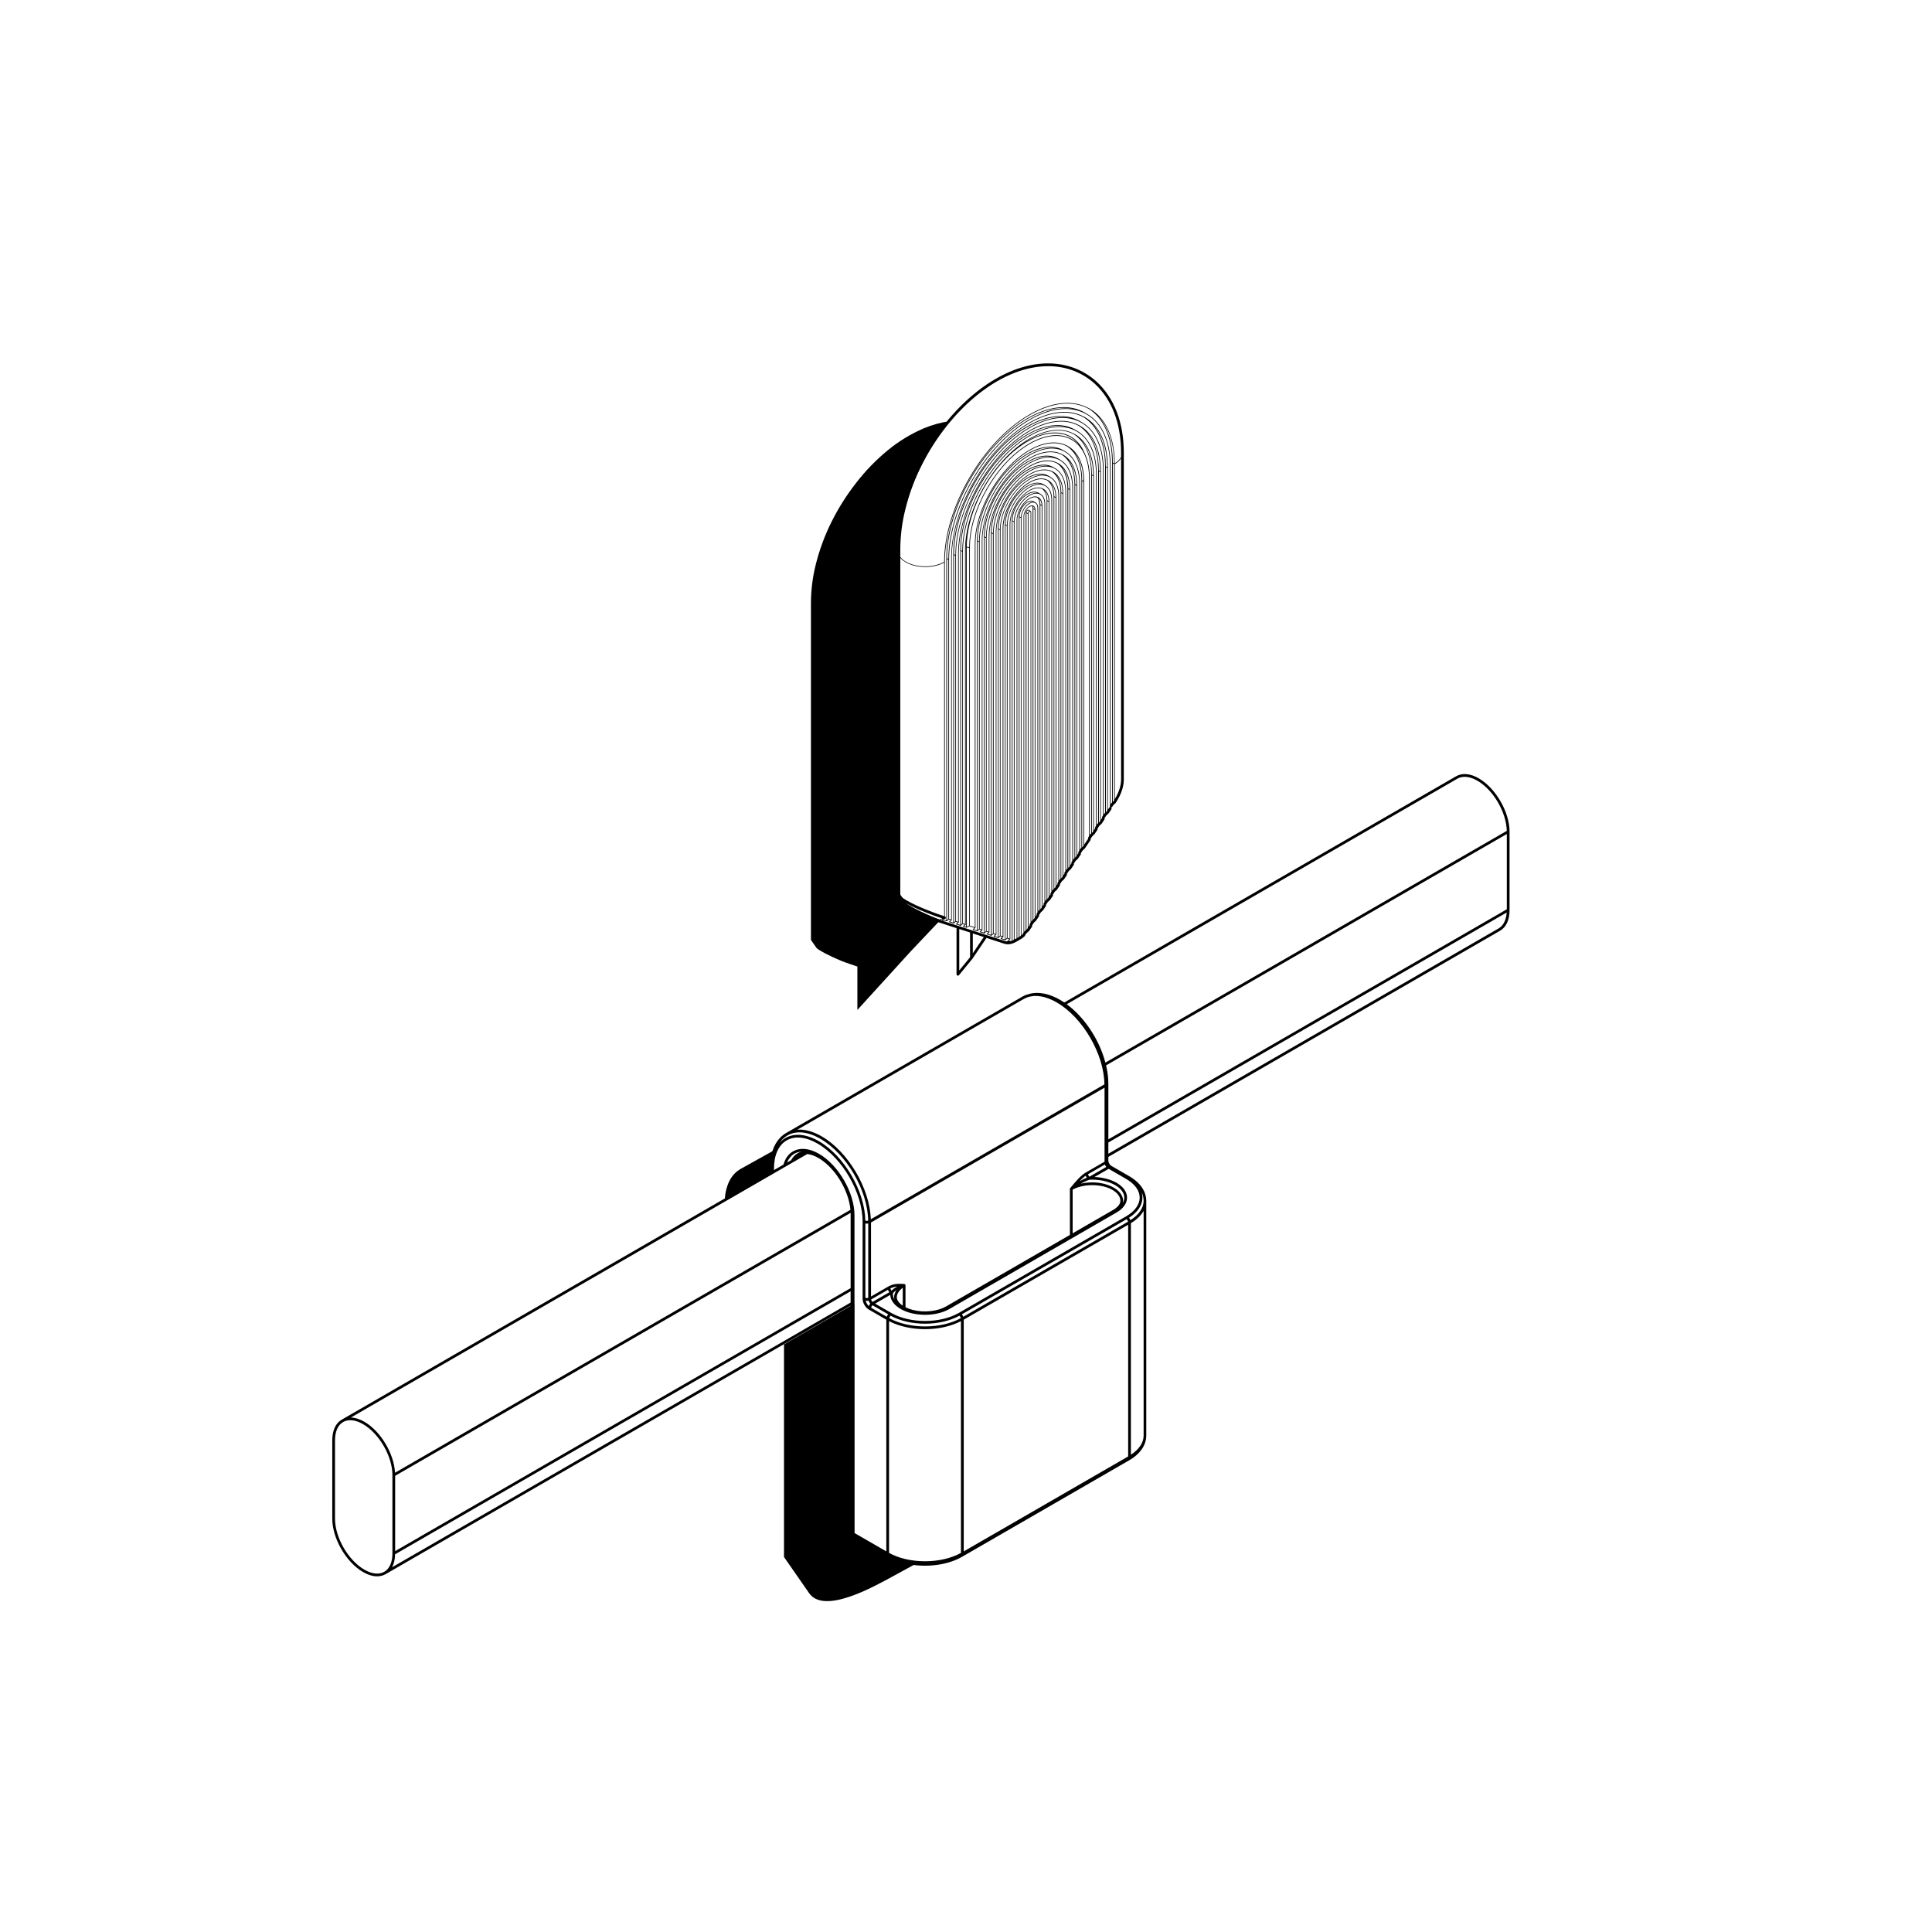
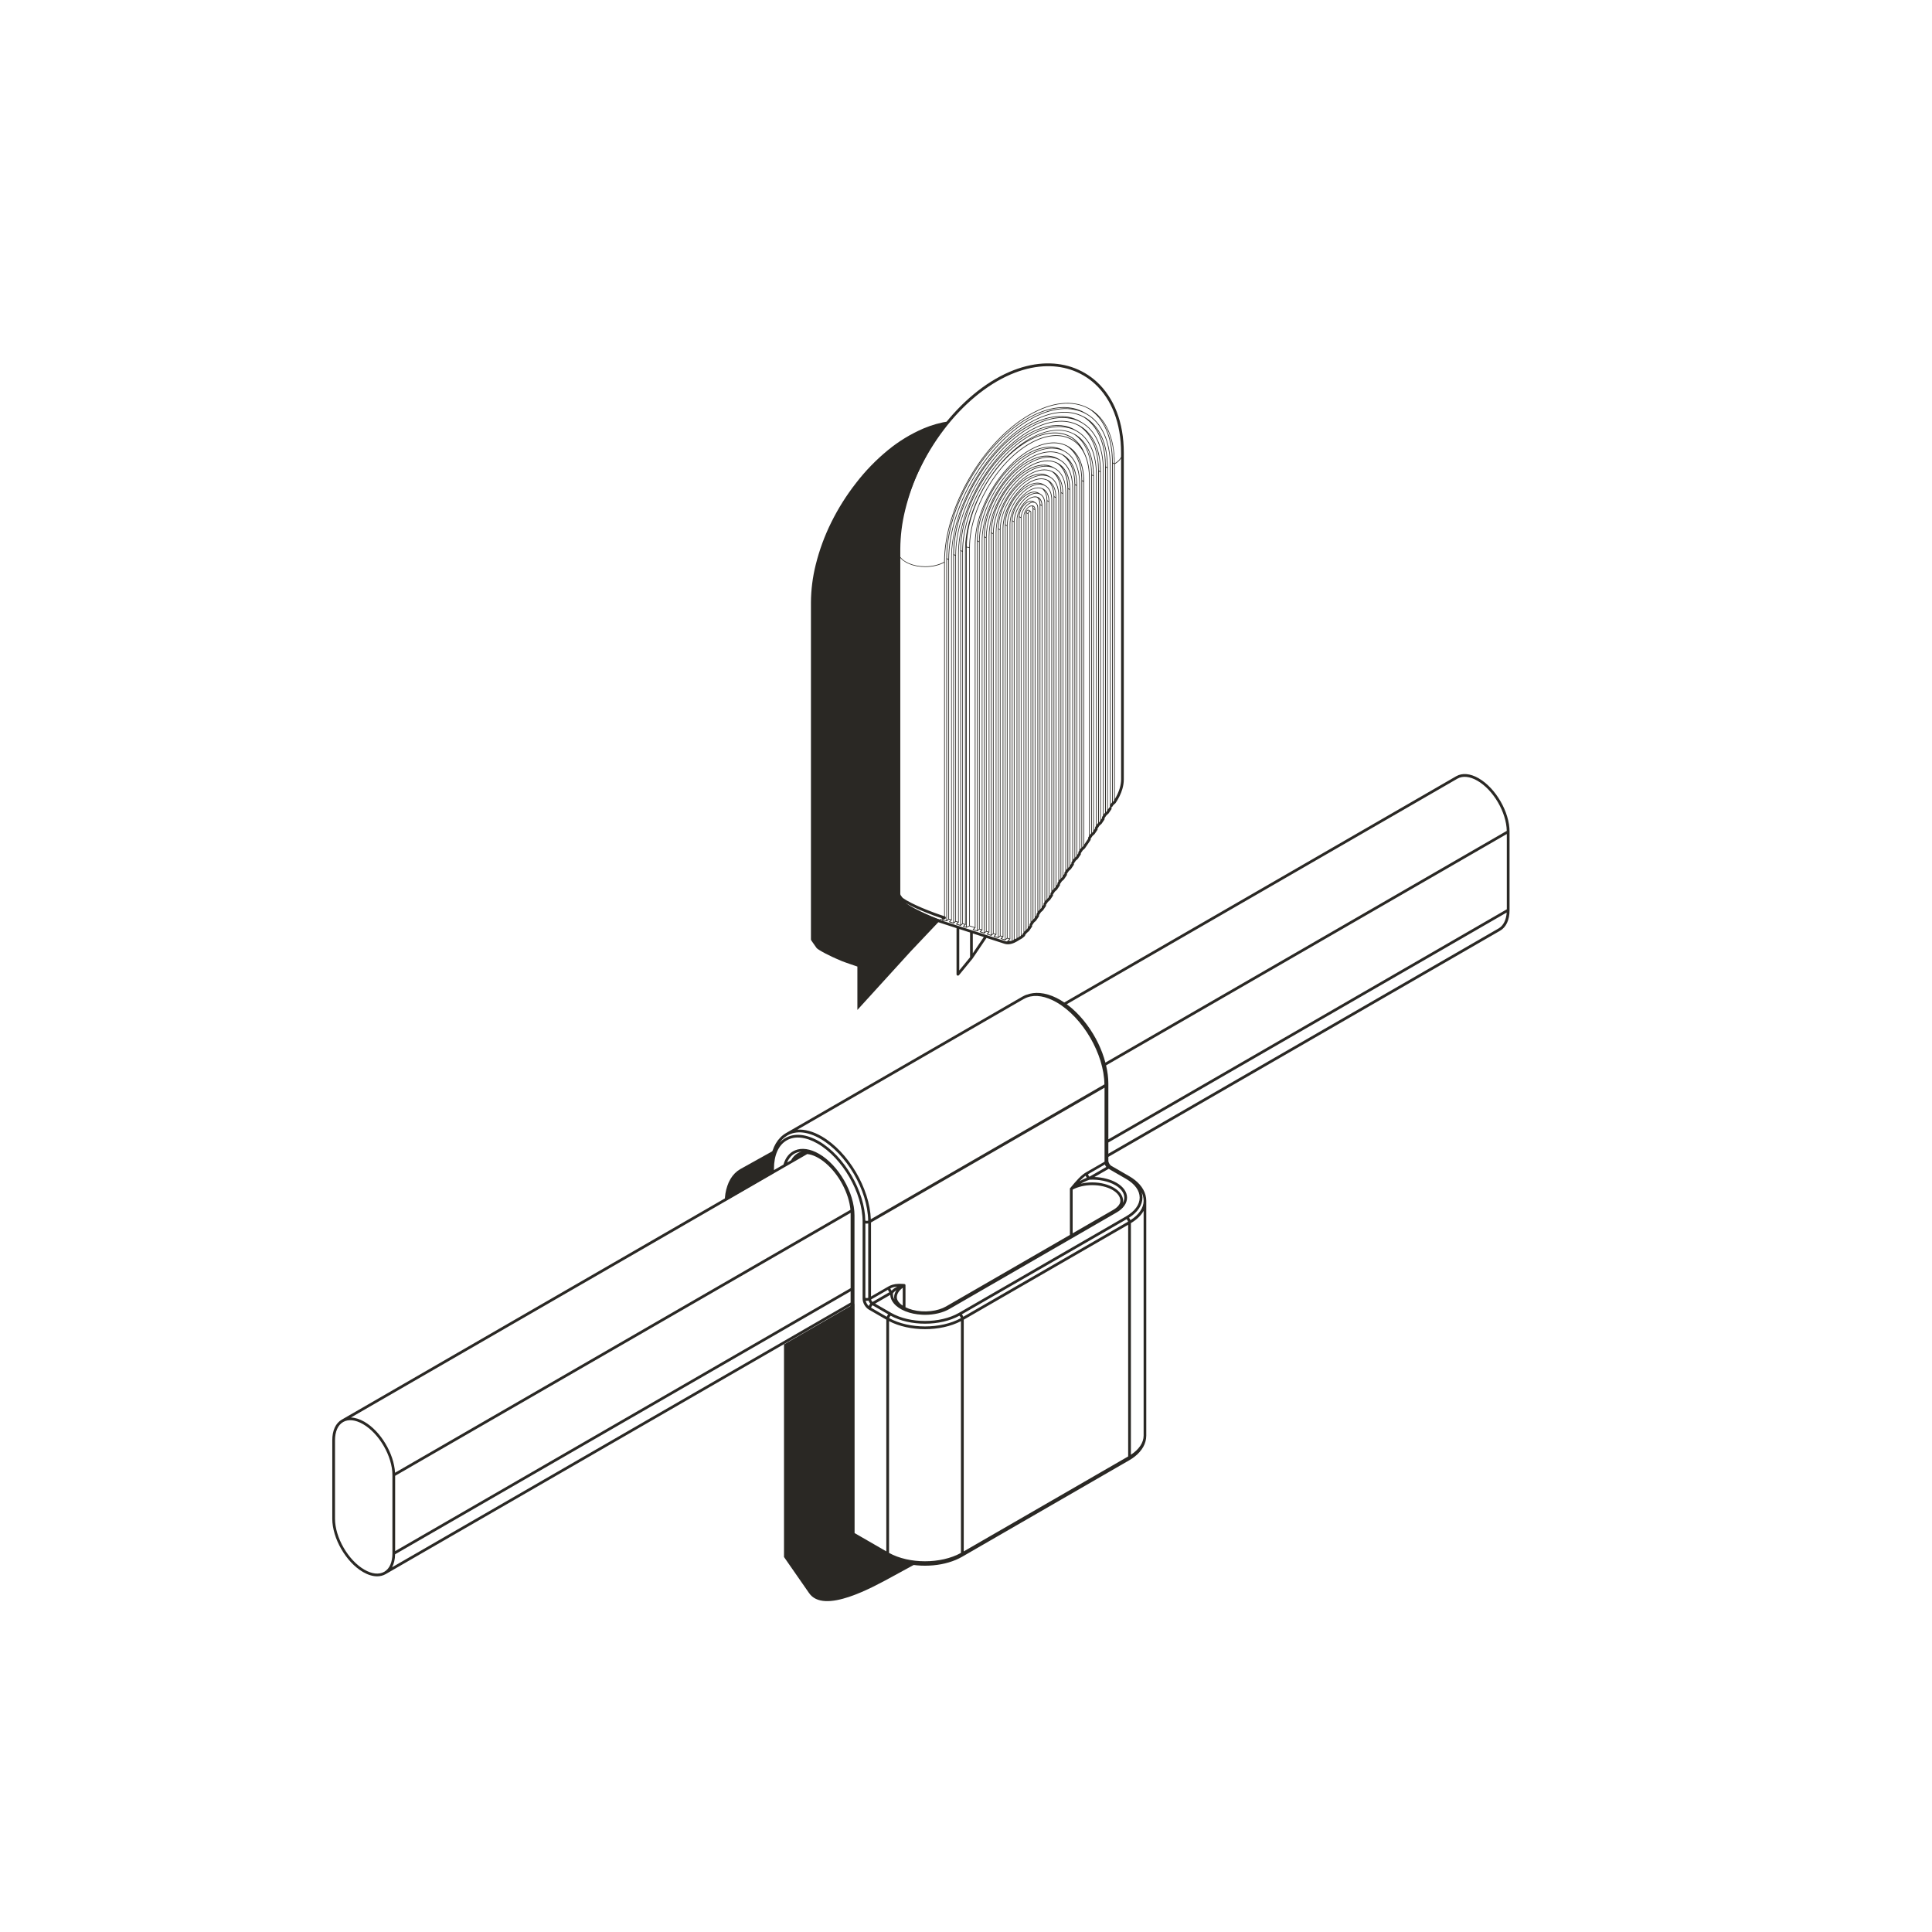
- <svg xmlns="http://www.w3.org/2000/svg" viewBox="0 0 1000 1000">
+ <svg xmlns="http://www.w3.org/2000/svg" viewBox="0 0 1000 1000" fill="#2A2824">
  <g id="Layer_2" data-name="Layer 2">
    <path d="M464.291,464.01s.043.057.057.071v.028c.906,1.303,1.799,2.578,2.62,3.824h0c.085.113.184.241.312.368.312.312.836.708,1.53,1.147.411.269.878.552,1.416.864.524.297,1.105.623,1.728.963,1.006.538,2.153,1.119,3.385,1.714,1.6.779,3.328,1.558,4.985,2.252,1.784.751,3.484,1.43,4.928,1.94l1.246.425,8.597,2.79v23.92c0,.043.014.099.028.142,0,.043.014.085.043.128.014.043.043.071.071.113s.057.085.099.113c0,0,0,.014.028.028.028.028.071.043.113.057.028.014.057.043.085.043.085.028.17.057.255.057.099,0,.198-.028.283-.057.028,0,.043-.028.057-.043.057-.043.128-.085.17-.128,0,0,.014,0,.028-.014l7.01-8.554s0-.028.014-.028c0,0,.014,0,.014-.014l7.223-10.693,9.319,3.031c.538.17,1.119.269,1.728.269,1.374,0,2.889-.453,4.39-1.317l1.119-.651s.057-.043.071-.071c.212-.128.425-.227.623-.368h.014l.977-.567.028-.028h.014c.524-.354,1.034-.779,1.53-1.246.17-.17.227-.397.198-.609.312-.354.637-.722.935-1.105.34-.269.651-.524.935-.779.028-.028.043-.057.071-.085.043-.043.099-.071.128-.113l1.445-2.139c.142-.212.142-.467.043-.694l1.02-1.515.977-.864s.043-.057.071-.085c.014-.014.043-.028.043-.043l1.444-2.139c.142-.212.142-.467.043-.694l1.02-1.515.977-.864s.043-.057.071-.085c.014-.014.043-.028.043-.043l1.444-2.139c.142-.212.142-.467.043-.68l1.02-1.515.977-.864s.043-.057.071-.085c.014-.014.043-.028.057-.043l1.444-2.139c.142-.212.142-.467.043-.694l1.02-1.515.977-.864s.043-.057.071-.085c.014-.014.043-.028.043-.043l1.444-2.139c.142-.212.142-.467.043-.68l1.02-1.515.977-.864s.043-.057.071-.085c.014-.014.043-.028.057-.043l1.444-2.139c.142-.212.142-.467.043-.694l1.02-1.515.977-.864s.043-.057.071-.085c.014-.014.043-.028.057-.043l1.444-2.139c.142-.212.142-.467.043-.694l1.02-1.515.977-.864s.043-.057.071-.085c.014-.014.043-.028.043-.043l1.444-2.139c.142-.212.142-.467.043-.694l1.02-1.515.977-.864s.043-.057.071-.085c.014-.014.043-.028.057-.043l2.903-4.291c.142-.212.142-.467.043-.694l1.006-1.473.977-.864s.043-.057.071-.085c.014-.014.043-.028.043-.043l1.444-2.139c.142-.212.142-.467.043-.68l1.02-1.515.977-.864s.043-.057.071-.085c.014-.014.043-.028.057-.043l1.444-2.139c.142-.212.142-.467.043-.694l1.02-1.515.977-.864s.043-.057.071-.085c.014-.014.043-.028.057-.043l1.444-2.139c.212-.312.142-.722-.156-.949.227,0,.439-.113.581-.312.212-.297.411-.609.637-.963.326-.283.637-.567.963-.836.028-.028.057-.071.085-.099.014-.014.043-.028.057-.043,1.586-2.337,2.804-4.843,3.512-7.265.496-1.714.751-3.371.751-4.928h0v-169.154c0-7.789-1.232-14.941-3.668-21.229-2.351-6.061-5.891-11.386-10.282-15.423-3.739-3.441-8.271-6.104-13.1-7.69-4.673-1.53-9.687-2.139-14.913-1.813-5.622.368-11.429,1.827-17.25,4.334-6.302,2.719-12.548,6.628-18.567,11.627-5.934,4.928-11.5,10.792-16.542,17.434-4.928,6.472-9.22,13.497-12.774,20.875-3.569,7.435-6.302,15.026-8.101,22.575-1.657,6.925-2.493,13.681-2.493,20.082v178.091c0,.255.085.51.255.793l.057.014ZM486.2,476.019l-.467-.156c-1.416-.51-3.102-1.161-4.858-1.912-1.643-.694-3.342-1.473-4.928-2.224-1.218-.581-2.337-1.147-3.328-1.685-.609-.326-1.175-.637-1.685-.935s-.949-.567-1.345-.821c-.765-.496-1.133-.807-1.303-.977-.085-.085-.113-.128-.128-.142h0c-.043-.057-.085-.128-.128-.184.17.099.312.198.496.297.85.481,1.799.991,2.804,1.501,1.53.765,3.272,1.572,5.183,2.379,2.068.878,4.291,1.756,6.6,2.62,1.615.595,3.158,1.133,4.546,1.586l-1.459.651h0ZM486.936,476.26l-.241-.085,1.175-.524s-.099.085-.156.128c-.071.071-.071.17,0,.255.028.043.085.057.128.057h0s.128.057.184.085l-.581.241-.51-.17v.014ZM502.104,495.478l-5.594,6.826v-21.456l5.594,1.813v12.817ZM503.52,493.425v-10.282l5.693,1.855-5.693,8.427ZM521.606,486.825s0,.028-.014.043c0,0-.028.014-.028.043v.128l-.538.227c-.212-.028-.439-.043-.651-.113l-32.417-10.523.567-.241,1.416.453h.057c.043,0,.085-.014.113-.043l.963-.864,1.048.34-.821.722s0,.028-.014.043c0,0-.028.014-.028.043v.099c0,.028,0,.043.028.057v.028s.028,0,.043.014c.014,0,.028.028.043.028l2.167.708h.057c.043,0,.085-.014.113-.043l.963-.864,1.048.34-.821.722s0,.028-.014.043c0,0-.028.014-.028.043v.099c0,.028,0,.043.028.057v.028s.028,0,.043.014c.014,0,.028.028.043.028l2.167.708h.057c.043,0,.085-.014.113-.043l.963-.864,1.048.34-.821.722s0,.028-.014.043c0,0-.028.014-.028.043v.099c0,.028,0,.043.028.057v.028s.028,0,.043.014c.014,0,.028.028.043.028l1.544.496h.057c.028,0,.043,0,.071-.014l1.586-.708,2.549.821-.821.722s0,.028-.014.043c0,0-.028.014-.028.043v.099c0,.028,0,.043.028.057v.028s.028,0,.043.014c.014,0,.028.028.043.028l2.167.708h.057c.043,0,.085-.014.113-.043l.963-.864,1.048.34-.821.722s0,.028-.014.043c0,.014-.028.028-.028.043v.099c0,.028,0,.043.028.057v.028s.028,0,.043.014c.014,0,.028.028.043.028l2.167.708h.057c.043,0,.085-.014.113-.043l.963-.864,1.048.34-.807.722s0,.028-.014.043c0,0-.028.014-.028.043v.099c0,.028,0,.043.028.057v.028s.028,0,.043.014c.014,0,.028.028.043.028l2.167.708h.057c.043,0,.085-.014.113-.043l.963-.864,1.048.34-.821.722s0,.028-.014.043c0,.014-.028.028-.028.043v.099c0,.028,0,.043.028.057v.028s.028,0,.043.014c.014,0,.028.028.043.028l2.167.708h.057c.043,0,.085-.014.113-.043l.963-.864,1.048.34-.821.722s0,.028-.014.043c0,0-.028.014-.028.043v.099c0,.028,0,.043.028.057v.028s.028,0,.043.014c.014,0,.028.028.043.028l2.167.708h.057c.043,0,.085-.014.113-.043l.963-.864,1.048.34-.807.722.043-.028ZM490.873,289.757v185.88l-.694.609v-186.885l.694.397ZM490.179,288.95c.028-12.845,4.362-27.404,12.222-41.028,14.559-25.223,37.275-40.108,53.505-36.199-6.812-1.275-14.785.538-23.127,5.353-23.028,13.298-41.765,45.659-41.906,72.284l-.694-.397v-.014ZM494.471,287.675v189.137l-.694.609v-190.143l.694.397ZM493.791,286.868c.028-11.726,3.98-25.039,11.174-37.473,7.209-12.477,16.782-22.589,26.951-28.466,8.044-4.645,15.692-6.189,22.093-4.589-6.246-1.19-13.567.467-21.215,4.886-21.031,12.137-38.153,41.708-38.295,66.039l-.694-.397h-.014ZM498.082,285.593v192.38l-.694.609v-193.386l.694.397ZM497.388,284.786c.028-10.622,3.611-22.66,10.112-33.919,12.109-20.974,31.029-33.31,44.455-29.897-5.651-1.062-12.264.439-19.19,4.433-19.048,10.99-34.556,37.757-34.698,59.793l-.694-.397.014-.014ZM499.866,478.554v-.028h0v-193.868c0-2.054.142-4.149.411-6.288-.17,1.629-.283,3.229-.283,4.787v196.544l-1.006-.326.821-.722h0c.014-.014.014-.043.028-.057,0,0,.014,0,.014-.014v-.028h.014ZM501.665,283.582v195.539l-1.303.581v-196.332l1.303.198v.014ZM500.376,283.016c.057-14.97,8.186-33.267,20.28-45.588,9.531-9.715,20.294-14.516,28.764-12.845,3.838.751,7.01,2.804,9.361,5.976-1.133-1.275-2.422-2.351-3.881-3.201-5.92-3.413-13.766-2.648-22.122,2.167-17.094,9.871-31.015,33.919-31.114,53.689l-1.289-.198h0ZM506.735,280.608v200.184l-.694.609v-201.203l.694.397v.014ZM506.041,279.801c.028-7.945,2.705-16.966,7.577-25.393,9.149-15.833,23.467-25.096,33.536-22.348-4.234-.779-9.191.34-14.375,3.328-14.276,8.242-25.889,28.282-26.03,44.809l-.694-.411-.014.014ZM510.332,278.526v203.441l-.694.609v-204.461l.694.397v.014ZM509.652,277.719c.028-6.84,2.337-14.587,6.515-21.838,4.206-7.279,9.8-13.185,15.734-16.627,4.773-2.748,9.29-3.611,13.043-2.592-3.611-.595-7.789.368-12.18,2.889-12.293,7.095-22.291,24.331-22.433,38.564l-.694-.411.014.014ZM513.944,276.445v206.698l-.694.609v-207.718l.694.397v.014ZM513.25,275.637c.028-5.722,1.954-12.222,5.467-18.284,6.614-11.443,16.952-18.114,24.218-16.074-3.017-.481-6.5.326-10.154,2.436-10.296,5.948-18.68,20.394-18.822,32.318l-.694-.411-.014.014ZM517.541,274.363v209.942l-.694.609v-210.961l.694.397v.014ZM516.861,273.555c.028-4.617,1.586-9.843,4.404-14.729,5.382-9.319,13.837-14.715,19.686-12.916-2.436-.368-5.24.283-8.172,1.983-8.313,4.801-15.083,16.442-15.21,26.087l-.694-.411-.014-.014ZM521.152,272.281v213.199l-.694.609v-214.219l.694.397v.014ZM520.472,271.474c.028-3.456,1.232-7.52,3.357-11.188,4.149-7.194,10.707-11.316,15.139-9.772-1.841-.255-3.965.241-6.189,1.53-6.33,3.654-11.472,12.491-11.613,19.841l-.694-.411h0ZM521.804,487.293l.184-.071s.128.028.198.043c-.128,0-.255.028-.368.028h-.014ZM524.764,486.386c-.142.099-.297.198-.439.297-.085.043-.17.085-.255.113v-216.994l.694.397v216.201-.014ZM524.07,269.392c.028-2.365.85-5.127,2.294-7.633,1.487-2.563,3.456-4.645,5.537-5.849,1.841-1.062,3.569-1.331,4.957-.779-1.232-.113-2.634.241-4.079,1.076-4.334,2.507-7.874,8.54-8.002,13.596l-.694-.397-.014-.014ZM528.361,484.375s-.142.113-.198.156l-.481.283v-217.094l.694.397v216.272l-.014-.014ZM527.681,267.31c.028-1.26.467-2.748,1.232-4.079,1.643-2.833,4.277-4.39,5.877-3.47h.014c-.623,0-1.317.184-2.025.595-2.351,1.36-4.263,4.603-4.39,7.35l-.708-.411v.014ZM531.972,480.367l-.368.538h0c-.099.085-.212.184-.312.269v-215.536l.694.397v214.332h-.014ZM531.293,265.228c.014-.17.071-.354.17-.524.113-.212.283-.382.439-.467.128-.071.255-.099.34-.057l.581.34h-.043c-.368.212-.666.68-.765,1.119l-.722-.411h0ZM533.417,477.606l-.411.609c-.142.212-.142.467-.043.68l-.637.935v-213.893c0-.397.283-.892.637-1.091.128-.071.255-.099.34-.057.085.043.128.156.128.312v212.519l-.014-.014ZM534.521,476.175l-.297.255s-.043.057-.057.071c-.014.028-.043.028-.057.057l-.354.524v-211.981c0-.283-.099-.51-.297-.609h0l-1.048-.609c-.198-.113-.439-.099-.694.057-.212.128-.425.34-.581.609-.156.255-.241.552-.241.793v216.145c-.085.071-.17.142-.269.227-.028.014-.043.043-.057.071-.028.028-.043.028-.071.057-.113.156-.255.297-.382.453v-215.111c0-1.784,1.26-3.951,2.79-4.843.453-.255.878-.368,1.26-.354.198.326.326.751.326,1.26v212.93h.028ZM534.635,262.07s.128.043.184.071c.425.241.666.736.722,1.388l-.68-.397c0-.411-.099-.765-.241-1.062h.014ZM535.569,475.028l-.354.524-.34.297v-212.293l.694.397v211.075h0ZM537.014,472.281l-.411.609c-.142.212-.142.467-.043.694l-.637.935v-210.664c0-.949-.326-1.671-.935-2.025-.184-.113-.397-.156-.623-.184h-.085c-.467-.028-.977.085-1.515.397-1.643.949-2.974,3.257-2.974,5.155v215.507c-.113.128-.227.283-.34.411-.142.156-.198.34-.184.538-.184.17-.368.326-.567.481v-216.131c0-2.691,1.898-5.991,4.234-7.336,1.105-.637,2.124-.736,2.889-.297s1.175,1.374,1.175,2.648v209.262h.014ZM538.133,470.836l-.297.255s-.043.057-.057.071c-.014.028-.043.028-.057.057l-.354.524v-208.724c0-1.402-.481-2.45-1.36-2.946h0l-1.048-.609c-1.77-1.02-4.617.595-6.359,3.597-.836,1.445-1.289,2.988-1.289,4.348v217.618l-.184.099-.014.014h-.028c-.184.128-.368.212-.538.326v-216.201c0-4.079,2.875-9.05,6.401-11.089,1.445-.836,2.804-1.034,3.895-.637.821.765,1.275,2.054,1.275,3.64v209.673l.014-.014ZM537.68,257.977c.892.694,1.402,1.884,1.473,3.456l-.666-.382c-.014-1.218-.297-2.28-.793-3.073h-.014ZM539.181,469.703l-.354.524-.34.297v-209.049l.694.397v207.832ZM540.625,466.941l-.411.609c-.142.212-.142.467-.043.68l-.637.935v-207.392c0-2.068-.708-3.611-1.983-4.348s-2.974-.581-4.773.453c-3.626,2.096-6.571,7.209-6.571,11.386v216.428c-.368.198-.736.368-1.091.496v-216.088h0c0-4.999,3.512-11.089,7.846-13.582,2.068-1.19,3.994-1.388,5.424-.552s2.238,2.606,2.238,4.985v206.005-.014ZM541.744,465.497l-.297.255s-.043.057-.057.071c-.014.028-.043.028-.057.057l-.354.524v-205.466c0-2.507-.85-4.39-2.408-5.282l-1.048-.609c-1.558-.892-3.611-.694-5.778.552-2.139,1.232-4.164,3.371-5.679,5.991-1.515,2.62-2.351,5.424-2.351,7.903v217.434c-.113.043-.241.071-.354.099-.453,0-.878-.043-1.275-.156l.807-.722h0c.014-.014.014-.043.028-.057,0,0,.014,0,.014-.014v-.057h0v-214.672c0-6.373,4.489-14.148,10.013-17.335,2.408-1.388,4.659-1.714,6.444-.949,1.515,1.175,2.337,3.314,2.337,6.019v206.415h.014ZM540.569,253.771c1.374,1.147,2.139,3.102,2.195,5.608l-.68-.397c-.014-2.139-.552-3.937-1.515-5.212h0ZM542.778,464.364l-.354.538-.326.297v-205.806l.694.397v204.574h-.014ZM544.223,461.616l-.411.609c-.142.212-.142.467-.043.68l-.637.935v-204.149c0-3.172-1.076-5.552-3.045-6.685-.156-.099-.326-.156-.496-.241,0,0-.014,0-.028-.014h-.043c-1.884-.793-4.249-.467-6.741.977-5.608,3.243-10.183,11.16-10.183,17.632v214.445l-1.091-.354v-213.284c0-7.294,5.141-16.188,11.443-19.827,3.017-1.742,5.849-2.025,7.973-.807h0c2.124,1.218,3.286,3.824,3.286,7.308v202.761l.014.014ZM545.341,460.172l-.297.255s-.043.057-.057.071c-.014.028-.043.028-.057.057l-.354.524v-202.223c0-3.626-1.232-6.33-3.47-7.619h0l-1.034-.595h0c-4.589-2.648-12.01,1.615-16.556,9.489-2.195,3.796-3.399,7.874-3.399,11.457v214.672l-1.643-.538.821-.722h0c.014-.014.014-.043.028-.057,0,0,.014,0,.014-.014v-.057h0v-211.443c0-8.667,6.104-19.247,13.61-23.58,3.385-1.954,6.557-2.351,9.036-1.19,2.167,1.586,3.357,4.532,3.357,8.342v203.172h0ZM543.614,249.749c1.742,1.6,2.705,4.206,2.762,7.534l-.68-.397c-.014-2.96-.751-5.41-2.082-7.138ZM546.389,459.025l-.354.524-.34.297v-202.535l.694.397v201.317h0ZM547.834,456.277l-.411.609c-.142.212-.142.467-.043.68l-.637.935v-200.892c0-4.291-1.459-7.492-4.107-9.021-.142-.085-.312-.142-.467-.212-.028-.014-.043-.043-.057-.057-.028-.014-.057-.014-.099-.028-2.563-1.161-5.806-.736-9.248,1.246-7.605,4.39-13.794,15.097-13.794,23.878v211.188l-1.091-.354v-209.998c0-9.588,6.755-21.286,15.055-26.073,3.994-2.308,7.733-2.677,10.537-1.062s4.348,5.042,4.348,9.645v199.504l.014.014ZM548.953,454.833l-.297.255s-.028.057-.057.071c-.014.028-.043.028-.057.057l-.354.524v-198.966h0c0-4.73-1.6-8.271-4.518-9.956l-1.048-.609c-5.991-3.456-15.706,2.11-21.654,12.434-2.875,4.985-4.461,10.31-4.461,15.012v211.415l-1.643-.538.821-.722h0c.014-.014.014-.043.028-.057,0,0,.014,0,.014-.014v-.057h0v-208.171c0-10.962,7.718-24.345,17.221-29.826,4.362-2.521,8.455-3.002,11.613-1.416,2.818,1.983,4.376,5.764,4.376,10.65v199.915h.014ZM546.644,245.755c2.11,2.068,3.272,5.325,3.328,9.46l-.68-.397c-.014-3.767-.935-6.883-2.648-9.064ZM549.987,453.7l-.354.538-.326.297v-199.306l.694.397v198.074h-.014ZM551.431,450.938l-.411.609c-.142.212-.142.467-.043.68l-.637.935v-197.635c0-5.41-1.827-9.432-5.155-11.358-.142-.085-.283-.128-.425-.198-.028-.028-.057-.057-.085-.071-.028-.028-.071-.028-.113-.028-3.243-1.53-7.378-1.02-11.769,1.515-9.588,5.537-17.391,19.048-17.391,30.123v207.931l-1.091-.354v-206.755c0-11.882,8.37-26.37,18.652-32.318,4.957-2.861,9.602-3.328,13.086-1.317,3.484,2.011,5.396,6.274,5.396,11.981v196.247l-.014.014ZM552.55,449.508l-.297.255s-.043.057-.057.071c-.014.028-.043.028-.057.057l-.354.524v-195.723c0-5.849-1.983-10.211-5.58-12.293h0l-1.048-.609c-7.393-4.263-19.402,2.62-26.753,15.366-3.555,6.161-5.509,12.746-5.509,18.567v208.171l-1.643-.538.807-.722h0c.014-.014.014-.043.028-.057,0,0,.014,0,.014-.014v-.057h0v-204.914c0-13.256,9.347-29.429,20.819-36.057,5.339-3.073,10.338-3.64,14.176-1.671,3.484,2.393,5.41,6.982,5.41,12.987v196.657h.043ZM549.661,241.719c2.493,2.521,3.866,6.444,3.923,11.415l-.68-.397c-.014-4.589-1.147-8.384-3.243-11.018h0ZM553.598,448.361l-.354.538-.326.297v-196.048l.694.397v194.816h-.014ZM555.043,445.613l-.411.609c-.142.212-.142.467-.043.68l-.637.935v-194.392c0-6.515-2.209-11.372-6.217-13.695-.128-.071-.283-.128-.411-.198-.043-.028-.071-.057-.113-.085s-.085-.028-.128-.028c-3.923-1.912-8.965-1.317-14.318,1.77-11.585,6.685-21.003,23-21.003,36.369v204.687l-1.091-.354v-203.498c0-14.176,9.984-31.469,22.263-38.564,5.92-3.413,11.471-3.965,15.635-1.572,4.164,2.408,6.458,7.492,6.458,14.318v193.004l.014.014ZM556.161,444.168l-.297.255s-.043.057-.057.071c-.014.028-.043.028-.057.057l-.354.524v-192.465c0-6.954-2.351-12.151-6.628-14.63h0l-1.048-.609c-4.277-2.464-9.956-1.912-15.989,1.572-5.991,3.456-11.627,9.418-15.876,16.754-4.234,7.336-6.571,15.196-6.571,22.122v204.914l-1.643-.538.821-.722h0c.014-.014.014-.043.028-.057,0,0,.014,0,.014-.014v-.057h0v-201.671c0-15.55,10.962-34.528,24.43-42.303,6.302-3.64,12.222-4.291,16.754-1.912,4.164,2.79,6.458,8.2,6.458,15.309v193.414l.014-.014ZM552.663,237.682c2.875,2.974,4.475,7.577,4.532,13.355l-.68-.397c-.014-5.424-1.36-9.885-3.838-12.973l-.014.014ZM557.209,443.021l-.354.524-.34.297v-192.777l.694.397v191.559ZM558.64,440.274l-.411.609c-.142.212-.142.467-.043.694l-.637.935v-191.148c0-7.633-2.578-13.312-7.265-16.017-.128-.071-.269-.113-.397-.184-.043-.028-.085-.071-.128-.099s-.085-.028-.128-.028c-4.603-2.308-10.551-1.615-16.853,2.025-13.568,7.832-24.6,26.951-24.6,42.614v201.43l-1.091-.354v-200.255c0-16.471,11.599-36.567,25.875-44.809,6.869-3.965,13.327-4.617,18.17-1.827h0c4.843,2.804,7.506,8.71,7.506,16.655v189.76ZM559.759,438.829l-.297.255s-.028.057-.057.071c-.014.028-.043.028-.057.057l-.354.524v-189.208c0-8.072-2.733-14.091-7.69-16.952l-1.048-.609c-10.211-5.891-26.781,3.654-36.949,21.258-4.914,8.526-7.619,17.632-7.619,25.676v201.657l-1.643-.538.821-.722h0c.014-.014.014-.043.028-.057,0,0,.014,0,.014-.014v-.057h0v-198.414c0-17.845,12.576-39.626,28.027-48.548,7.223-4.178,14.021-4.943,19.232-2.224,4.886,3.158,7.577,9.446,7.577,17.703v190.157l.014-.014ZM555.666,233.646c3.272,3.427,5.07,8.696,5.127,15.324l-.68-.397c-.014-6.246-1.572-11.386-4.447-14.927h0ZM560.807,437.696l-.354.538-.326.297v-189.548l.694.397v188.316h-.014ZM563.71,432.782l-.411.609c-.142.212-.142.467-.043.694l-2.096,3.102v-187.905c0-8.738-2.96-15.253-8.327-18.354-.156-.085-.312-.17-.467-.241-.014,0-.028-.028-.057-.043h-.043c-5.297-2.748-12.194-1.954-19.502,2.266-15.55,8.979-28.211,30.902-28.211,48.86v198.173l-2.549-.821v-195.694c0-19.7,13.879-43.733,30.93-53.576,8.228-4.758,15.961-5.523,21.767-2.167,2.875,1.657,5.113,4.249,6.642,7.577l.34.821h0c1.317,3.229,2.011,7.109,2.011,11.528v185.172h.014ZM564.815,431.366l-.297.255s-.028.043-.057.071c-.014.028-.043.028-.057.057l-.34.496v-184.648c0-4.858-.836-9.092-2.408-12.534l-.128-.326c-2.365-5.806-6.543-9.432-12.038-10.523-6.359-1.246-13.964,1.091-21.399,6.359,1.586-1.19,3.215-2.28,4.872-3.229,8.597-4.971,16.683-5.849,22.83-2.549,5.821,3.725,9.021,11.16,9.021,20.946v185.625ZM559.39,227.443c4.135,4.036,6.401,10.48,6.458,18.609l-.694-.397c-.014-7.761-2.039-14.035-5.764-18.213ZM565.863,430.233l-.354.524-.34.297v-184.988l.694.397v183.77ZM567.293,427.471l-.411.609c-.142.212-.142.467-.043.68l-.637.935v-183.331c0-10.296-3.484-17.972-9.8-21.626-.142-.085-.297-.156-.439-.227-.028-.014-.057-.043-.085-.057h-.043c-6.246-3.286-14.403-2.379-23.07,2.62-18.34,10.593-33.253,36.425-33.253,57.598v193.627l-1.091-.354v-192.451c0-21.98,15.479-48.803,34.528-59.793,9.191-5.311,17.816-6.161,24.302-2.422,6.486,3.739,10.041,11.641,10.041,22.249v181.943h0ZM568.412,426.027l-.297.255s-.043.057-.057.071c-.014.028-.043.028-.057.057l-.354.524v-181.405c0-10.735-3.626-18.751-10.225-22.561l-1.048-.609c-13.582-7.832-35.647,4.872-49.186,28.325-6.557,11.344-10.154,23.495-10.154,34.202v193.853l-1.643-.538.821-.722h0c.014-.014.014-.043.028-.057,0,0,.014,0,.014-.014v-.057h0v-190.61c0-23.354,16.457-51.862,36.68-63.532,9.56-5.523,18.553-6.5,25.393-2.804,6.486,4.121,10.069,12.378,10.069,23.269v182.353h.014ZM562.308,223.308c4.589,4.475,7.081,11.641,7.138,20.663l-.694-.397c-.014-8.653-2.28-15.635-6.458-20.266h.014ZM569.46,424.894l-.354.538-.326.297v-181.745l.694.397v180.512h-.014ZM570.904,422.146l-.411.609c-.142.212-.142.467-.043.68l-.637.935v-180.088c0-11.415-3.852-19.912-10.863-23.963-.142-.085-.283-.142-.425-.227-.028-.028-.071-.043-.099-.071h-.043c-6.939-3.682-15.989-2.677-25.605,2.875-20.323,11.741-36.864,40.377-36.864,63.844v190.369l-1.091-.354v-189.18c0-24.274,17.108-53.902,38.125-66.039,10.154-5.863,19.686-6.812,26.852-2.677s11.103,12.859,11.103,24.586v178.7ZM572.023,420.702l-.297.255s-.043.057-.057.071c-.014.028-.043.028-.057.057l-.354.524v-178.161c0-11.854-4.008-20.691-11.287-24.897l-1.048-.609c-7.279-4.192-16.938-3.257-27.206,2.677-10.239,5.906-19.855,16.06-27.093,28.594s-11.216,25.931-11.216,37.757v190.596l-1.643-.538.821-.722h0c.014-.014.014-.043.028-.057,0,0,.014,0,.014-.014v-.057h0v-187.353c0-25.648,18.071-56.961,40.292-69.778,10.537-6.09,20.436-7.152,27.971-3.045,7.152,4.518,11.103,13.596,11.103,25.591v179.096l.028.014ZM565.239,219.186c5.028,4.928,7.761,12.789,7.818,22.702l-.694-.397c-.014-9.531-2.521-17.235-7.138-22.306h.014ZM573.071,419.554l-.354.538-.326.297v-178.487l.694.397v177.255h-.014ZM574.516,416.821c-.128.227-.128.496,0,.708v.227c-.156.043-.312.128-.411.283l-.68,1.006v-176.844c0-12.52-4.234-21.852-11.911-26.299-.128-.071-.269-.142-.411-.212-.043-.028-.085-.057-.113-.085h-.057c-7.619-4.065-17.575-2.974-28.155,3.13-22.306,12.888-40.462,44.328-40.462,70.089v187.112l-1.091-.354v-185.922c0-26.568,18.723-59,41.736-72.284,11.103-6.415,21.541-7.449,29.387-2.932h0c7.846,4.532,12.165,14.091,12.165,26.922v175.457h0ZM575.62,415.348c-.099.085-.198.17-.297.255-.085.071-.142.156-.17.255h-.014c-.099.128-.184.269-.283.411v-174.904c0-12.959-4.376-22.631-12.335-27.22h0l-1.048-.609c-16.386-9.46-43.025,5.891-59.382,34.216-7.917,13.709-12.279,28.381-12.279,41.311v187.353l-1.246-.411h0c-.142-.043-.269-.085-.397-.142.071-.057.128-.113.198-.17.028-.028.057-.043.071-.071.071.028.156.043.227.071s.142.028.212.028c.297,0,.581-.198.68-.496.113-.368-.085-.765-.467-.892h-.043v-183.43c0-27.942,19.686-62.059,43.889-76.023,11.5-6.642,22.306-7.789,30.52-3.3,7.832,4.914,12.151,14.828,12.151,27.928v175.839h.014ZM568.157,215.051c5.481,5.382,8.455,13.95,8.511,24.756l-.694-.397c-.014-10.423-2.762-18.836-7.818-24.359h0ZM576.668,414.187c-.128.198-.241.397-.368.581-.113.099-.212.184-.326.283v-175.23l.694.397v173.97ZM580.28,403.409h0c0,1.43-.241,2.96-.694,4.546-.552,1.869-1.43,3.796-2.563,5.651v-173.389c1.473-.864,2.563-1.884,3.257-2.988v166.194-.014ZM465.438,285.126c0-6.302.821-12.944,2.45-19.756,1.77-7.449,4.461-14.955,8.002-22.291,3.512-7.308,7.761-14.247,12.619-20.634,4.985-6.557,10.48-12.335,16.329-17.193,5.906-4.914,12.038-8.752,18.213-11.415,5.679-2.45,11.33-3.866,16.782-4.22,5.042-.326,9.885.255,14.375,1.742,4.631,1.53,8.993,4.079,12.576,7.393,4.22,3.881,7.648,9.036,9.914,14.899,2.365,6.132,3.569,13.1,3.569,20.719v2.167c-.595,1.218-1.714,2.337-3.272,3.286-.071-13.468-4.659-23.523-12.959-28.31-.128-.071-.269-.142-.411-.212-.043-.028-.071-.057-.113-.085h-.057c-8.299-4.461-19.162-3.286-30.704,3.385-24.274,14.007-44.016,48.18-44.073,76.221-2.606,1.473-6.175,2.323-9.829,2.323-6.401,0-11.783-2.478-13.44-5.835v-2.153l.028-.028ZM465.438,287.987c2.011,3.201,7.265,5.481,13.44,5.481,3.696,0,7.166-.807,9.829-2.28v183.019c-1.53-.496-3.272-1.091-5.098-1.77-2.294-.85-4.489-1.714-6.543-2.592-1.884-.807-3.597-1.586-5.098-2.351-.991-.496-1.912-.991-2.733-1.459-.807-.467-1.515-.92-2.096-1.331-1.006-.708-1.402-1.147-1.6-1.388,0,0,0-.014-.014-.028h0c-.028-.028-.057-.071-.071-.099h0v-175.216l-.014.014ZM765.423,402.871c-4.39-2.535-8.54-2.917-11.712-1.091l-202.846,117.108c-1.345-.906-2.691-1.714-4.05-2.379-2.903-1.43-5.778-2.28-8.511-2.521-2.436-.212-4.688.085-6.77.821-.184.057-.368.128-.538.184-.099.043-.198.057-.297.099-.099.043-.17.085-.269.128-.425.184-.836.382-1.232.623l-122.291,70.599c-1.091.623-2.096,1.402-2.988,2.308-.878.892-1.671,1.926-2.351,3.073-.666,1.119-1.218,2.351-1.657,3.668-.439,1.289-.765,2.677-.977,4.135-.212,1.43-.326,2.946-.326,4.504v2.648l-221.711,128.027h0c-3.172,1.827-4.914,5.622-4.914,10.693h0v40.603h0c0,10.14,7.138,22.504,15.918,27.574,2.563,1.487,5.056,2.224,7.308,2.224,1.6,0,3.087-.382,4.404-1.133h0l240.66-138.946v117.235c0,.977.524,1.884,1.374,2.379h0l17.887,10.324c2.068,1.19,4.419,2.181,6.996,2.946,2.549.751,5.254,1.26,8.044,1.515,1.402.128,2.804.184,4.206.184s2.804-.057,4.206-.184c2.804-.255,5.509-.765,8.044-1.515,2.578-.765,4.928-1.742,6.996-2.946h0l86.517-49.95h0c1.048-.609,2.025-1.26,2.903-1.969.892-.708,1.714-1.487,2.422-2.294.722-.821,1.345-1.7,1.855-2.592.524-.92.92-1.884,1.175-2.847.269-.991.411-1.997.411-3.017v-121.555c0-1.006-.142-2.025-.411-3.017-.269-.963-.666-1.926-1.175-2.847-.51-.892-1.119-1.77-1.855-2.592-.708-.807-1.53-1.572-2.422-2.28-.878-.708-1.855-1.36-2.903-1.969h0l-9.361-5.41h0c-.057-.028-.113-.071-.17-.113-.099-.085-.212-.184-.326-.297-.128-.128-.241-.283-.354-.453s-.227-.354-.312-.524-.156-.354-.212-.524c-.043-.142-.085-.297-.099-.411-.014-.113-.028-.198-.028-.283v-2.011l202.747-117.051c3.172-1.827,4.914-5.622,4.914-10.693v-40.603c0-10.14-7.138-22.504-15.918-27.574v-.014ZM754.405,403.013c2.677-1.544,6.43-1.147,10.296,1.091,8.271,4.773,15.012,16.343,15.196,25.959l-207.746,119.94c-.878-3.314-2.11-6.642-3.682-9.914-1.657-3.441-3.654-6.727-5.92-9.772-2.28-3.059-4.773-5.792-7.421-8.129-.991-.864-1.997-1.657-3.002-2.393l202.294-116.796-.014.014ZM581.314,621.537c0-5.254-7.18-9.531-16.003-9.531-2.025,0-3.994.227-5.835.651.184-.099.354-.212.538-.312.864-.467,1.714-.878,2.535-1.218.481-.198.963-.368,1.416-.51,4.943-.227,9.758.793,13.242,2.804,3.045,1.756,4.716,4.05,4.716,6.458,0,.949-.269,1.869-.765,2.748.085-.368.142-.722.142-1.091h.014ZM553.952,614.852s-.028.057-.057.085c-.014.028-.028.043-.043.071,0,.014-.014.043-.028.071,0,.043-.014.071-.028.113,0,.028,0,.057-.014.099v23.906l-64.113,37.02h0c-1.034.595-2.238,1.105-3.555,1.515-1.374.425-2.861.722-4.404.892-1.572.17-3.187.198-4.773.099-1.586-.113-3.116-.354-4.574-.736-1.345-.354-2.592-.807-3.682-1.36v-11.386c0-.028,0-.071-.014-.099v-.057h0s0-.028-.014-.043c0-.014-.014-.043-.028-.057v-.043c0-.014-.028-.028-.043-.043,0-.014-.028-.043-.043-.057,0,0-.014-.014-.028-.028-.014-.014-.043-.028-.057-.043-.028-.028-.057-.043-.085-.057-.014,0-.028-.028-.057-.043h-.028c-.028,0-.043-.014-.071-.028-.028,0-.071-.014-.099-.028-.028,0-.043,0-.071-.014h0c-.892-.057-1.813-.113-2.776-.099-1.232.028-2.294.17-3.3.467-.751.227-1.473.524-2.139.906h0c-.028,0-.057.028-.071.043l-8.922,5.155v-38.323l120.875-69.778v38.323l-9.63,5.552h0c-.481.283-1.006.637-1.53,1.048-.736.581-1.487,1.26-2.294,2.096-.666.68-1.36,1.444-2.167,2.393-.694.807-1.374,1.643-2.096,2.521h0l-.043-.057ZM462.931,672.606c-.609-1.062-.836-2.195-.722-3.3.312-.326.623-.637.977-.92.255-.212.538-.397.821-.581-.793,1.147-1.218,2.393-1.218,3.696,0,.368.057.736.156,1.105h-.014ZM462.308,667.281c-.297.241-.552.51-.821.765-.297-.312-.524-.751-.637-1.161.481-.241.977-.453,1.487-.609.637-.184,1.331-.283,2.068-.354-.765.397-1.473.836-2.11,1.345l.014.014ZM467.265,666.559v9.234c-.524-.34-.991-.708-1.388-1.076-.637-.595-1.105-1.246-1.388-1.869-.198-.453-.297-.892-.297-1.345,0-1.77,1.105-3.512,3.059-4.943h.014ZM460.325,668.853l-8.724,5.042c-.354-.326-.623-.807-.736-1.275l8.724-5.042c.17.467.425.892.736,1.275ZM562.534,609.626c-.17.071-.34.113-.524.184-.864.354-1.77.793-2.677,1.289-.198.113-.397.227-.595.34.17-.17.34-.354.496-.524.765-.779,1.473-1.43,2.153-1.969.184-.142.368-.269.538-.397.142.382.354.736.595,1.062l.014.014ZM555.198,615.73c2.719-1.459,6.359-2.308,10.112-2.308,8.044,0,14.587,3.64,14.587,8.129h0c0,.283-.043.552-.113.836-.085.297-.212.609-.382.906-.184.326-.425.666-.708.977-.297.34-.666.68-1.076,1.006-.425.34-.906.666-1.43.963h0l-20.988,12.123v-22.631h0ZM563.894,609.06c-.354-.326-.623-.807-.736-1.275l8.724-5.042c.17.467.411.892.736,1.275l-8.724,5.042ZM529.905,517.076c.538-.312,1.119-.581,1.7-.793.057-.014.113-.043.156-.057,4.249-1.53,9.545-.637,15.168,2.606,13.525,7.803,24.543,26.767,24.713,42.444l-120.903,69.806c-.538-15.961-11.698-34.967-25.393-42.883-4.475-2.578-8.795-3.753-12.619-3.484l117.165-67.653.014.014ZM448.656,673.3c.297,0,.609-.043.892-.099.184.567.496,1.105.892,1.544-.34.368-.595.807-.779,1.275-.751-.722-1.345-1.77-1.6-2.776.198.028.397.071.595.071v-.014ZM447.919,671.77v-38.507c.241.043.481.085.736.085s.496-.043.736-.085v38.507c-.453.142-1.006.142-1.473,0h0ZM404.922,589.771c.807-.821,1.714-1.515,2.691-2.082,4.518-2.606,10.565-1.983,17.037,1.756,13.511,7.803,24.501,26.71,24.713,42.374-.467.142-1.02.128-1.473-.014-.227-15.196-10.891-33.522-23.977-41.085-6.543-3.781-12.732-4.376-17.434-1.657-1.119.637-2.096,1.473-2.974,2.422.439-.609.906-1.204,1.416-1.714h0ZM406.466,603.891h.014l3.824-2.209h0l7.534-4.348c1.43.142,3.017.623,4.617,1.416,1.629.807,3.286,1.912,4.9,3.286,1.657,1.416,3.257,3.073,4.73,4.943,1.501,1.898,2.847,3.965,3.994,6.146,1.161,2.181,2.096,4.419,2.804,6.67.68,2.209,1.119,4.348,1.303,6.401l-235.717,136.085c-.524-9.899-7.435-21.512-15.876-26.384-2.436-1.402-4.801-2.124-6.968-2.195l224.84-129.811ZM412.924,596.88c-1.445.836-2.606,2.068-3.484,3.668l-2.039,1.175c.991-2.408,2.578-4.121,4.659-4.999.892-.368,1.855-.567,2.875-.623-.722.17-1.402.411-2.011.779h0ZM413.845,597.999l-.453.255c.085-.057.156-.113.227-.156s.156-.071.227-.099ZM198.904,813.549c-2.719,1.558-6.373,1.175-10.296-1.091-8.384-4.843-15.21-16.669-15.21-26.356h0v-40.603h0c0-4.532,1.501-7.902,4.206-9.46,2.705-1.572,6.373-1.175,10.296,1.091,8.384,4.843,15.21,16.669,15.21,26.356v40.603c0,4.532-1.487,7.902-4.206,9.46h0ZM440.286,674.192l-237.346,137.02c.977-1.813,1.515-4.079,1.558-6.713l235.774-136.128v5.806l.014.014ZM440.286,666.743l-235.76,136.114v-38.975l235.745-136.1c0,.142.014.283.014.425v38.536h0ZM458.753,802.984l-16.471-9.503v-164.438c0-11.698-8.242-25.988-18.383-31.837-4.518-2.606-8.908-3.243-12.392-1.784-2.903,1.218-4.971,3.767-5.991,7.378l-4.914,2.833v-.666c0-7.024,2.337-12.25,6.571-14.7s9.928-1.855,16.017,1.657c12.845,7.421,23.297,25.52,23.297,40.348v39.966c0,2.096,1.416,4.56,3.243,5.608l9.021,5.212v119.926h0ZM458.98,681.557l-8.115-4.688c.113-.467.382-.949.736-1.275l8.115,4.688c-.312.368-.567.807-.736,1.275ZM497.402,803.777c-10.367,5.778-26.866,5.778-37.233,0v-119.954c5.282,2.748,11.939,4.149,18.609,4.149s13.341-1.388,18.609-4.149v119.954h.014ZM460.24,682.265c.113-.467.397-.949.751-1.26,4.971,2.748,11.386,4.135,17.802,4.135s12.831-1.388,17.802-4.135c.354.326.637.793.751,1.26-10.353,5.736-26.753,5.722-37.105,0ZM497.87,680.282l85.271-49.228c.354.326.623.807.736,1.275l-85.271,49.228c-.17-.467-.411-.892-.736-1.275h0ZM583.934,753.855l-85.101,49.143v-119.926l85.101-49.143v119.926ZM591.935,743.106c0,3.597-2.393,7.138-6.585,9.871v-119.884c3.045-1.813,5.268-3.98,6.585-6.359v116.371ZM590.873,617.09c.283.595.538,1.204.708,1.827.241.864.354,1.756.354,2.634,0,3.668-2.493,7.265-6.826,10.013-.17-.467-.425-.892-.736-1.26,4.475-2.833,6.954-6.486,6.954-10.423,0-.949-.156-1.884-.439-2.79h-.014ZM573.822,604.967l9.021,5.212h0c4.546,2.62,7.053,6.076,7.053,9.701s-2.507,7.081-7.053,9.715l-86.517,49.95c-9.659,5.58-25.393,5.58-35.052,0l-8.313-4.801,7.818-4.504c.085,1.501.694,2.974,1.799,4.319,2.804,3.413,8.299,5.637,14.715,5.948.51.028,1.006.043,1.515.043,4.702,0,9.22-1.076,12.604-3.017h0l86.517-49.95h0c3.498-2.025,5.424-4.758,5.424-7.69s-1.926-5.665-5.424-7.69c-3.102-1.784-7.166-2.818-11.443-2.988l7.35-4.234-.014-.014ZM775.719,480.523l-202.039,116.641v-5.806l206.189-119.048c-.269,3.852-1.742,6.812-4.149,8.214ZM779.926,470.652l-206.245,119.076v-28.877c0-2.988-.411-6.161-1.175-9.418l207.421-119.756v38.975h0Z" />
  </g>
  <g id="Layer_3" data-name="Layer 3">
    <path d="M491.54,218h0c-.78.93-1.53,1.88-2.26,2.84-4.93,6.501-9.198,13.479-12.74,20.83-3.484,7.194-6.189,14.741-8.07,22.51-1.604,6.547-2.436,13.259-2.48,20v178.6c.01.153.066.299.16.42v.08c.013.034.033.065.06.09.89,1.29,1.77,2.54,2.57,3.77.063.095.137.182.22.26.442.398.921.753,1.43,1.06.39.27.86.54,1.38.85s1.09.61,1.71.95c1,.53,2.14,1.1,3.37,1.69,1.57.76,3.29,1.54,5,2.25s3.46,1.41,4.92,1.93l-15.48,16.35-27.55,30.26v-22.45c-1.46-.51-6.34-2.13-8.09-2.85s-3.4-1.47-5-2.2c-1.23-.58-2.36-1.14-3.37-1.66-.63-.33-1.2-.63-1.71-.93s-1-.57-1.39-.82c-.502-.291-.977-.626-1.42-1-.083-.072-.153-.156-.21-.25h0c-.84-1.22-1.73-2.48-2.64-3.76l-.21-.49v-174.49c.048-6.582.877-13.134,2.47-19.52,1.887-7.605,4.596-14.982,8.08-22,3.564-7.191,7.853-14,12.8-20.32,4.832-6.276,10.364-11.979,16.49-17,5.582-4.59,11.783-8.371,18.42-11.23,4.332-1.834,8.883-3.102,13.54-3.77Z" />
    <path d="M473.23,809.85l-10.72,5.85c-10.7,5.85-36.2,20.17-43.83,8.74l-12.88-18.53v-110.06l36.38-21v118.84c-.014.728.369,1.406,1,1.77l17.94,10.36c2.172,1.227,4.482,2.193,6.88,2.88,1.716.497,3.463.881,5.23,1.15Z" />
    <path d="M383.17,605.13l18.88-10.52c-.15.37-.28.73-.41,1.11-.444,1.303-.779,2.641-1,4-.207,1.464-.31,2.941-.31,4.42v3.08l-25.16,14.52c-.008-1.316.092-2.631.3-3.93.22-1.359.554-2.697,1-4,.402-1.235.939-2.422,1.6-3.54.626-1.069,1.381-2.057,2.25-2.94.848-.857,1.806-1.597,2.85-2.2Z" />
  </g>
</svg>
